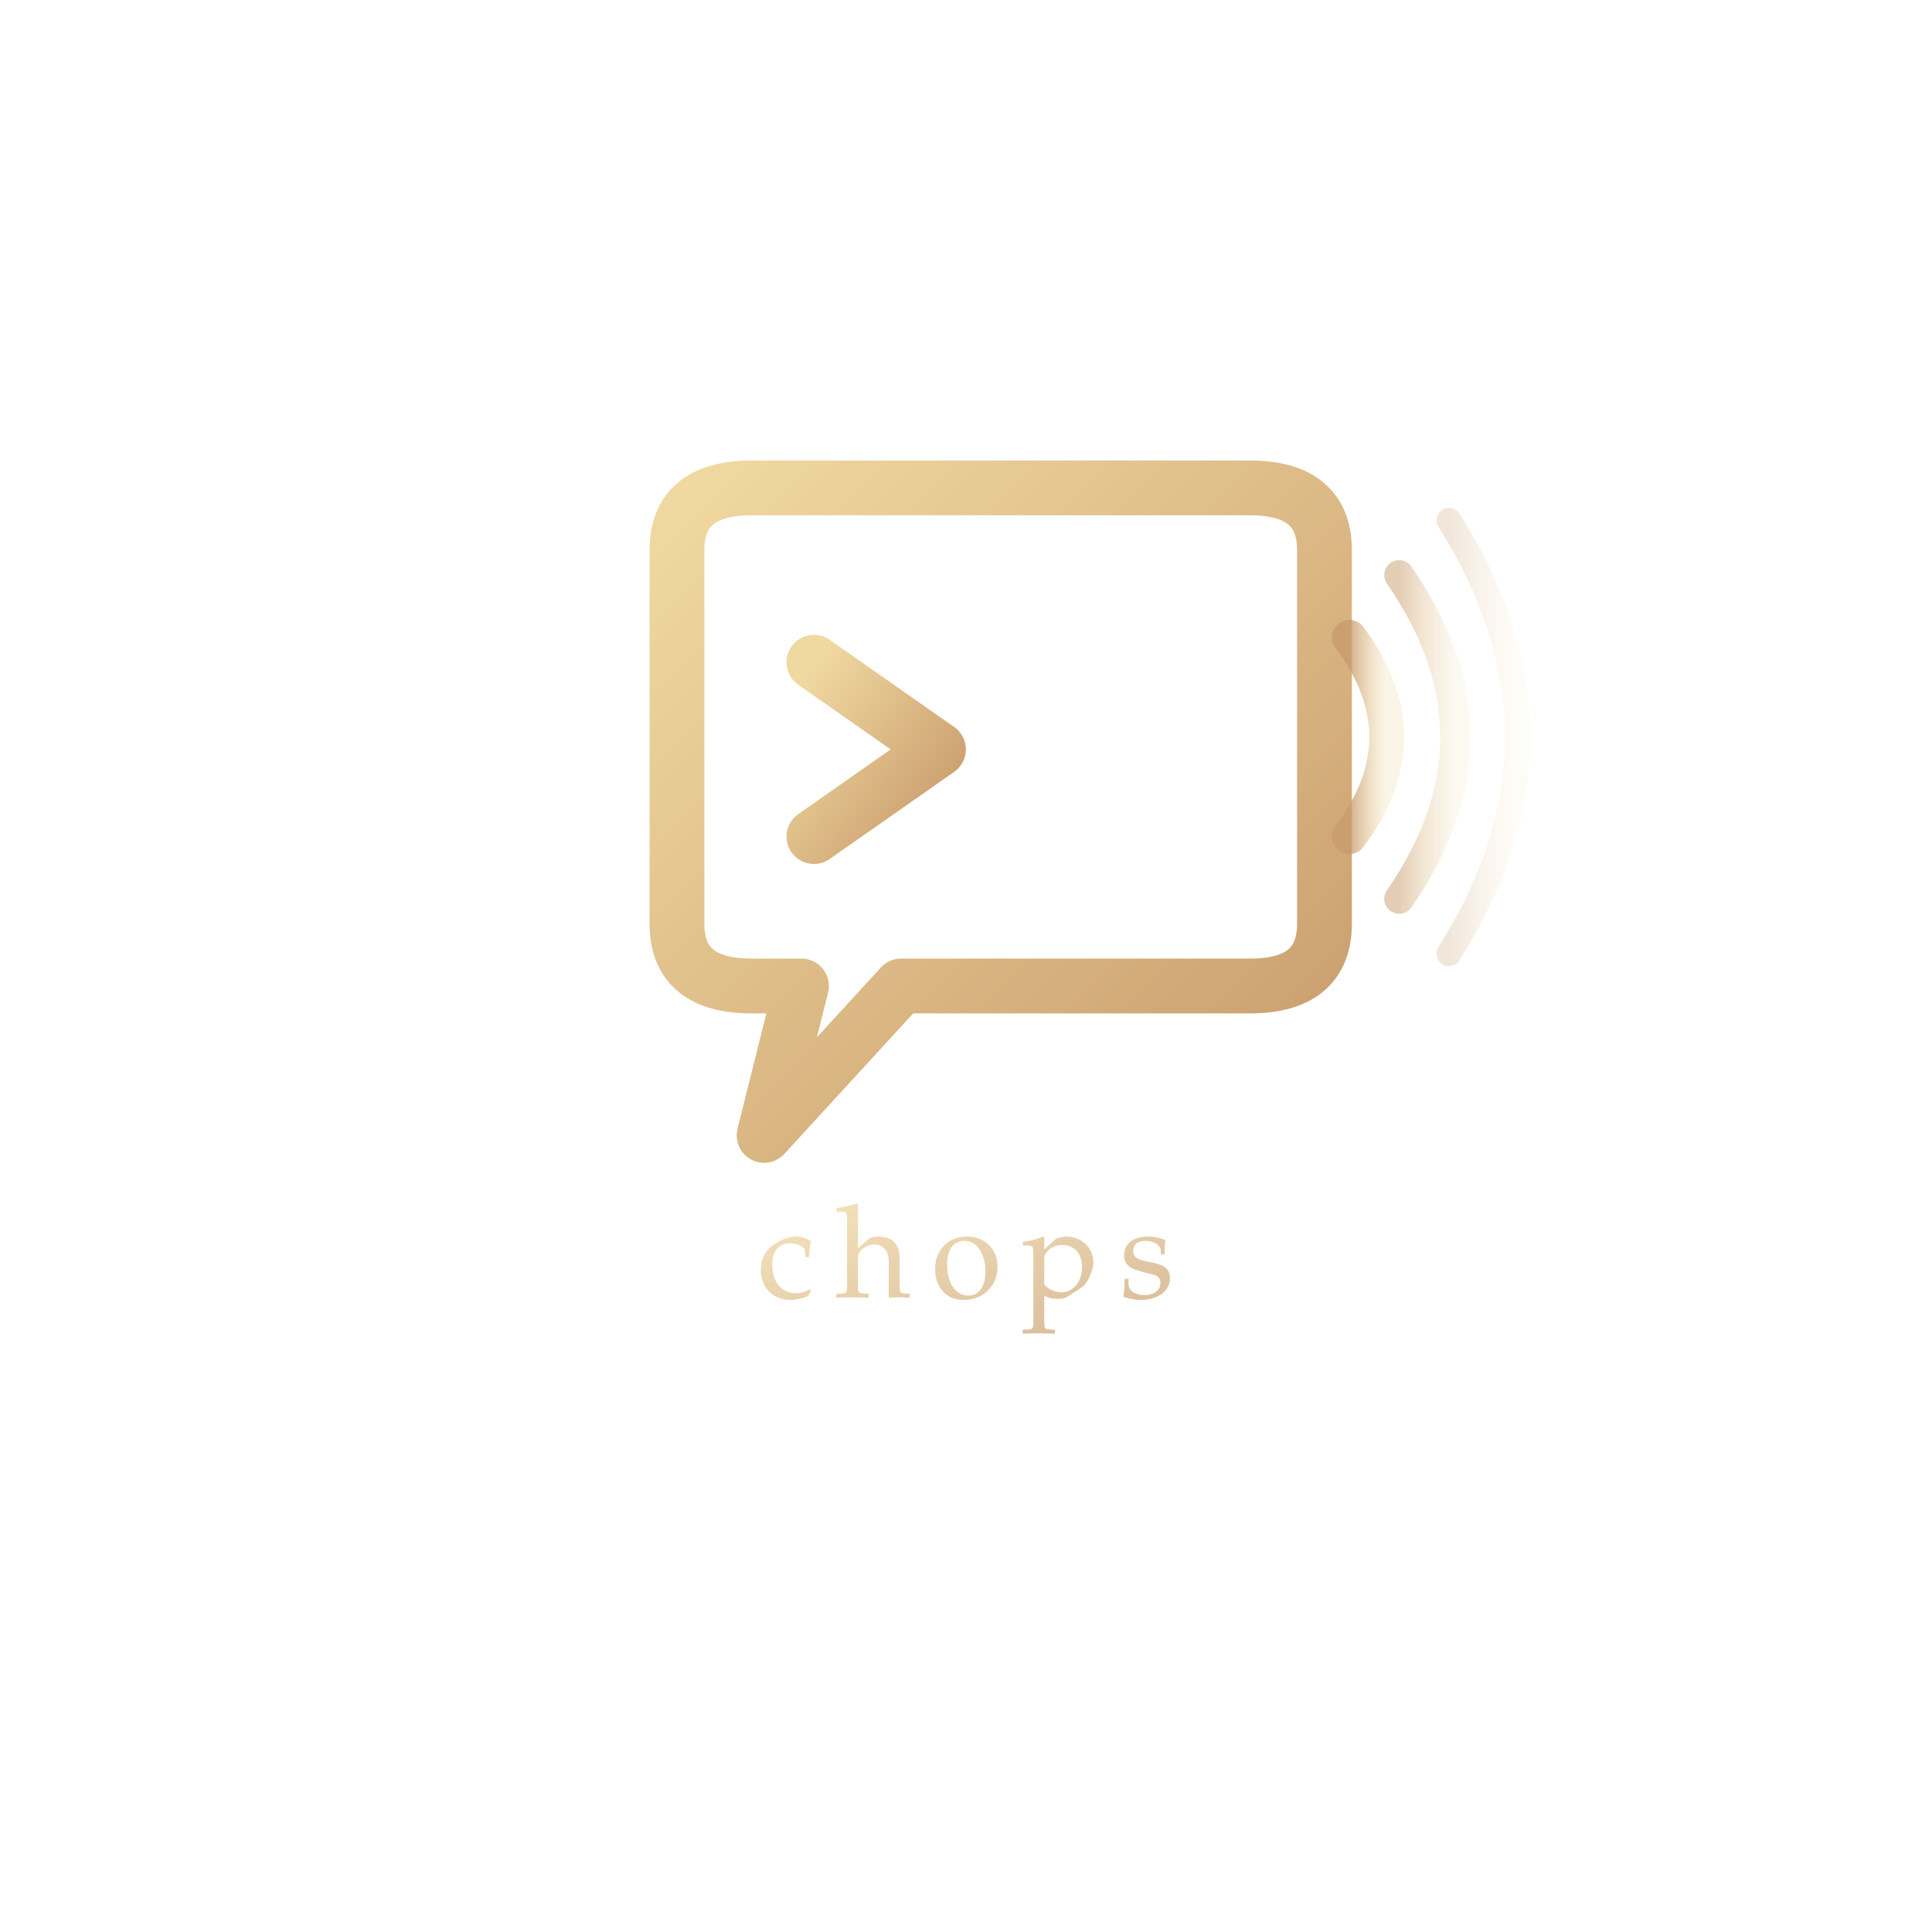
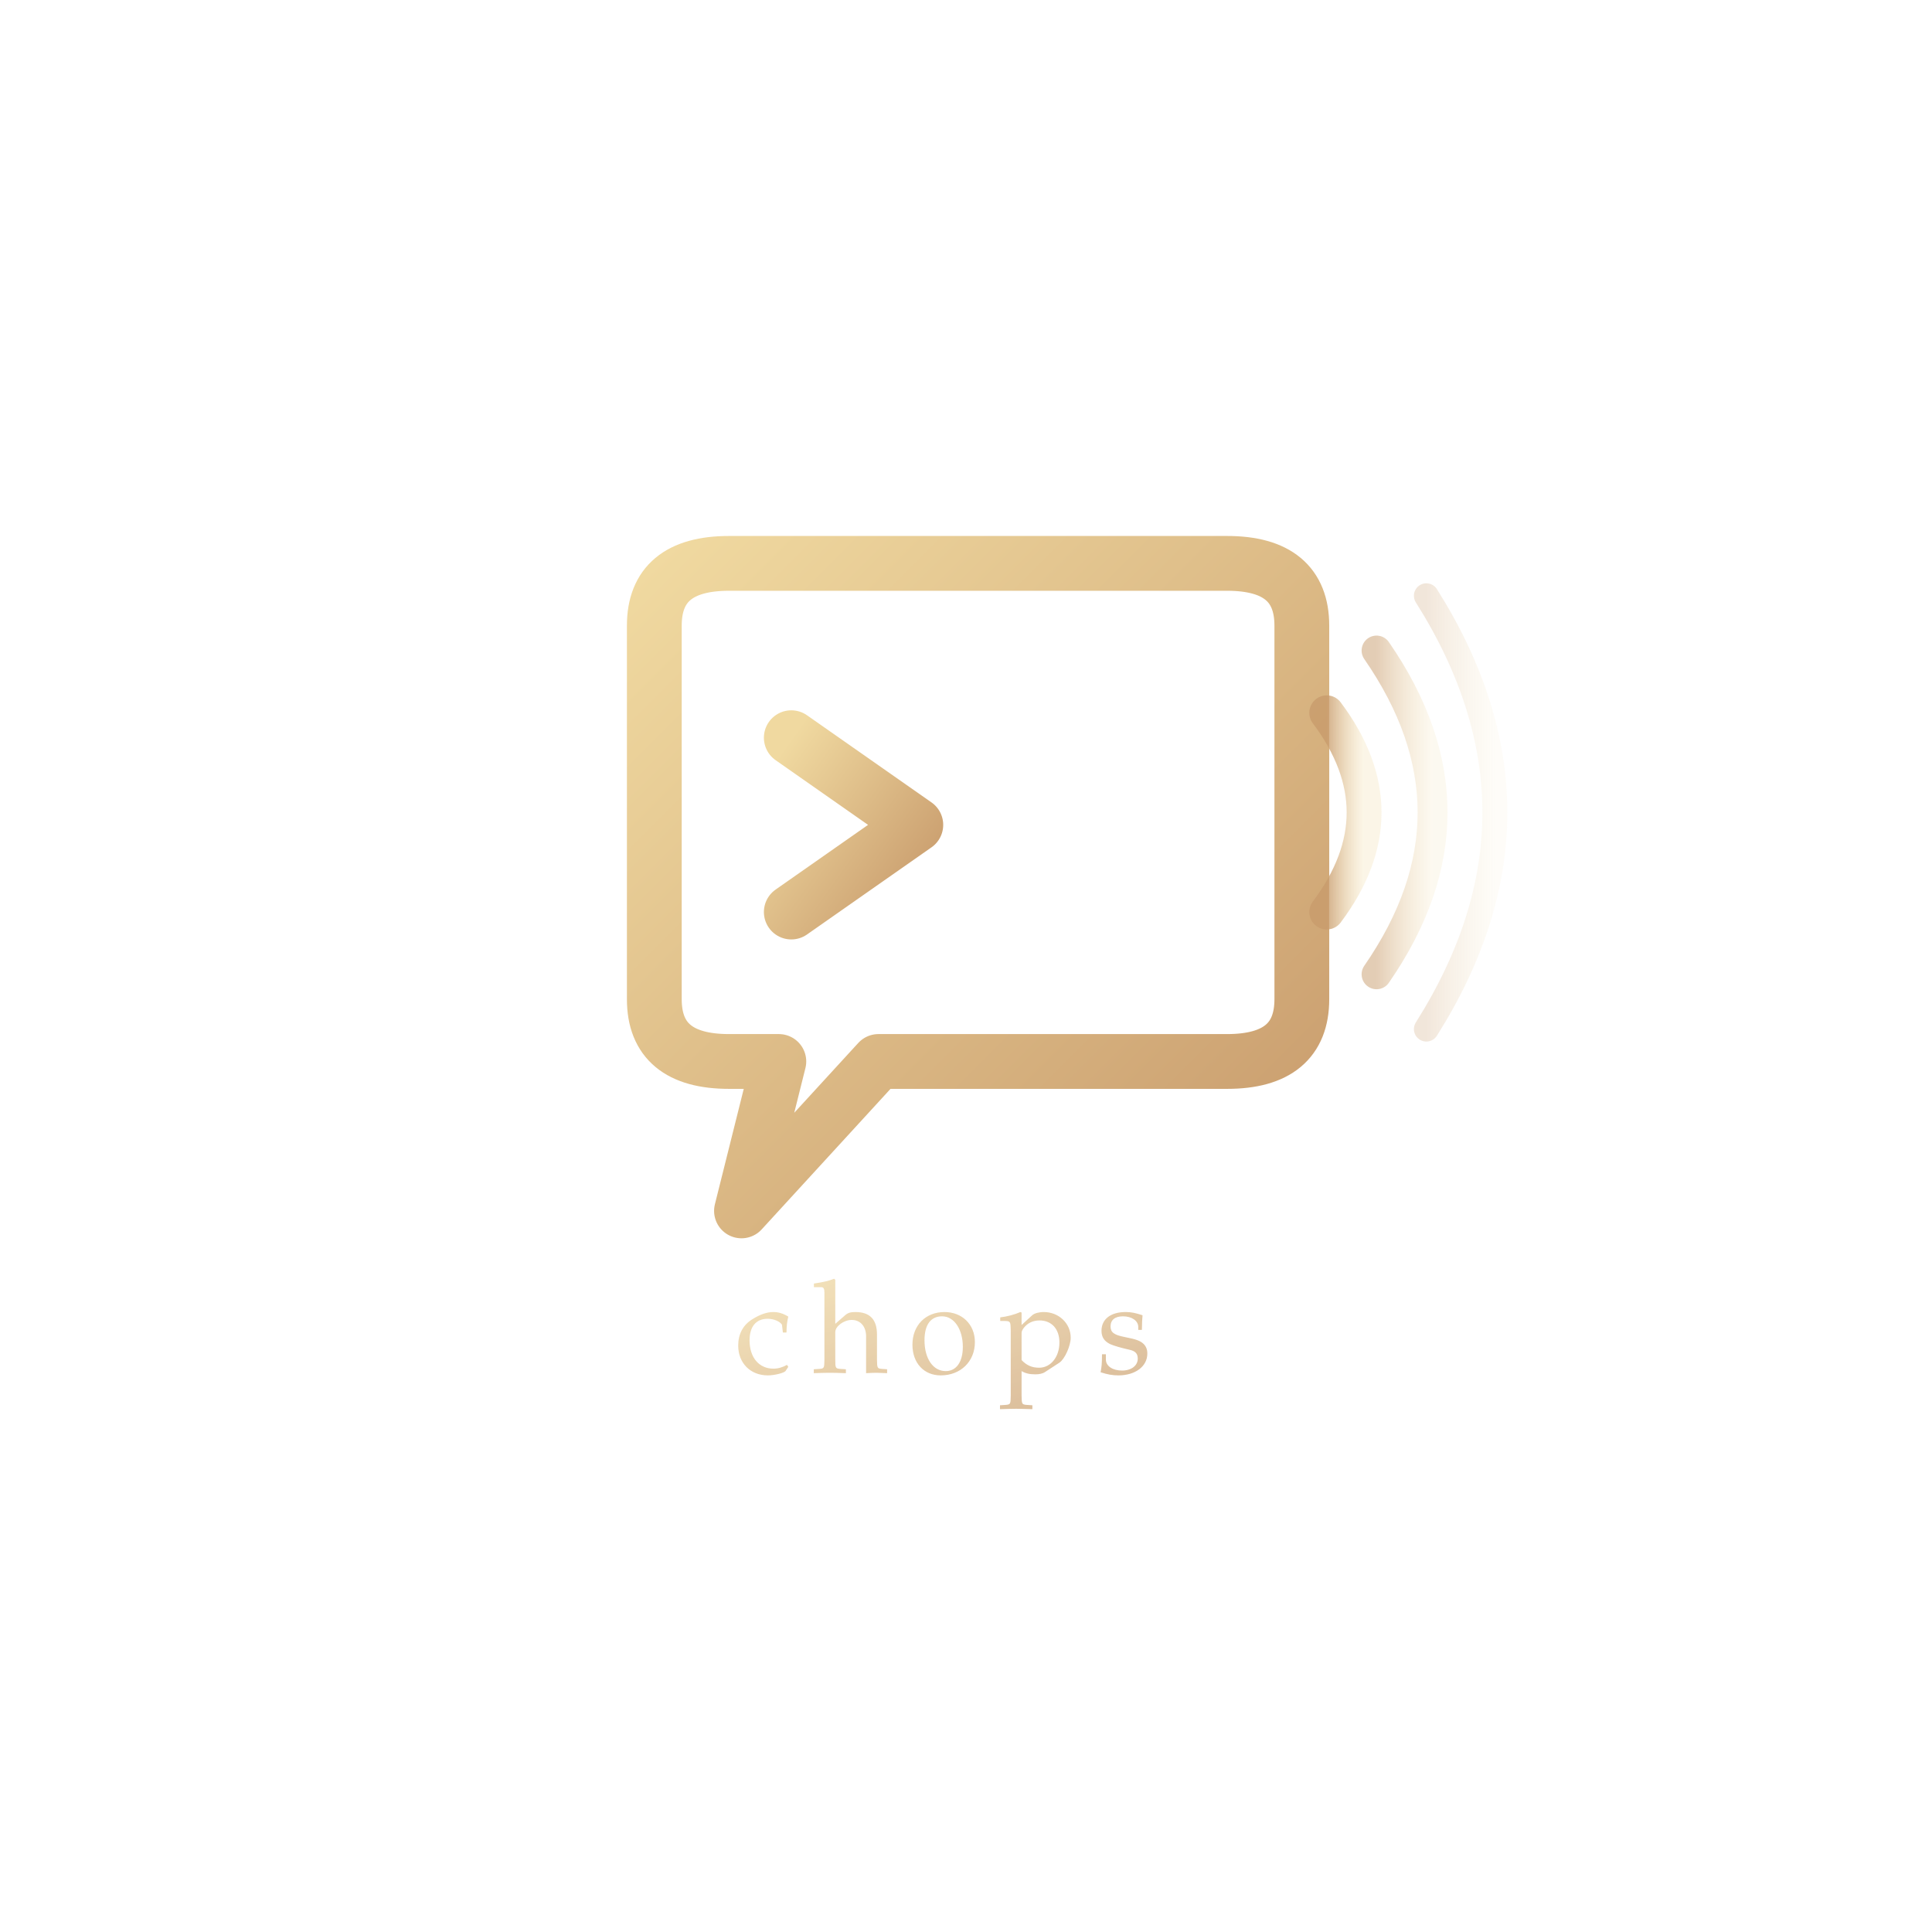
<svg xmlns="http://www.w3.org/2000/svg" viewBox="0 0 512 512">
  <defs>
    <linearGradient id="glyphGrad" x1="0" y1="0" x2="1" y2="1">
      <stop offset="0%" stop-color="#f0d9a0" />
      <stop offset="100%" stop-color="#c89b6c" />
    </linearGradient>
    <linearGradient id="waveGrad" x1="0" y1="0" x2="1" y2="0">
      <stop offset="0%" stop-color="#c89b6c" />
      <stop offset="100%" stop-color="#f0d9a0" stop-opacity="0.3" />
    </linearGradient>
  </defs>
-   <g transform="translate(87, 60) scale(0.66)">
+   <g transform="translate(81, 80) scale(0.66)">
    <path d="M 140 130              Q 140 105, 170 105              L 370 105              Q 400 105, 400 130              L 400 280              Q 400 305, 370 305              L 230 305              L 175 365              L 190 305              L 170 305              Q 140 305, 140 280              Z" fill="none" stroke="url(#glyphGrad)" stroke-width="22" stroke-linejoin="round" stroke-linecap="round" />
    <path d="M 195 175 L 245 210 L 195 245" fill="none" stroke="url(#glyphGrad)" stroke-width="22" stroke-linecap="round" stroke-linejoin="round" />
    <line x1="270" y1="245" x2="340" y2="245" stroke="url(#glyphGrad)" stroke-width="22" stroke-linecap="round" />
    <path d="M 410 165 Q 440 205, 410 245" fill="none" stroke="url(#waveGrad)" stroke-width="14" stroke-linecap="round" opacity="0.8" />
    <path d="M 430 140 Q 475 205, 430 270" fill="none" stroke="url(#waveGrad)" stroke-width="12" stroke-linecap="round" opacity="0.5" />
    <path d="M 450 118 Q 505 205, 450 292" fill="none" stroke="url(#waveGrad)" stroke-width="10" stroke-linecap="round" opacity="0.25" />
    <text x="256" y="430" text-anchor="middle" font-family="Georgia, 'Palatino Linotype', 'Book Antiqua', serif" font-weight="400" font-size="52" fill="url(#glyphGrad)" letter-spacing="8" opacity="0.7">chops</text>
  </g>
</svg>
